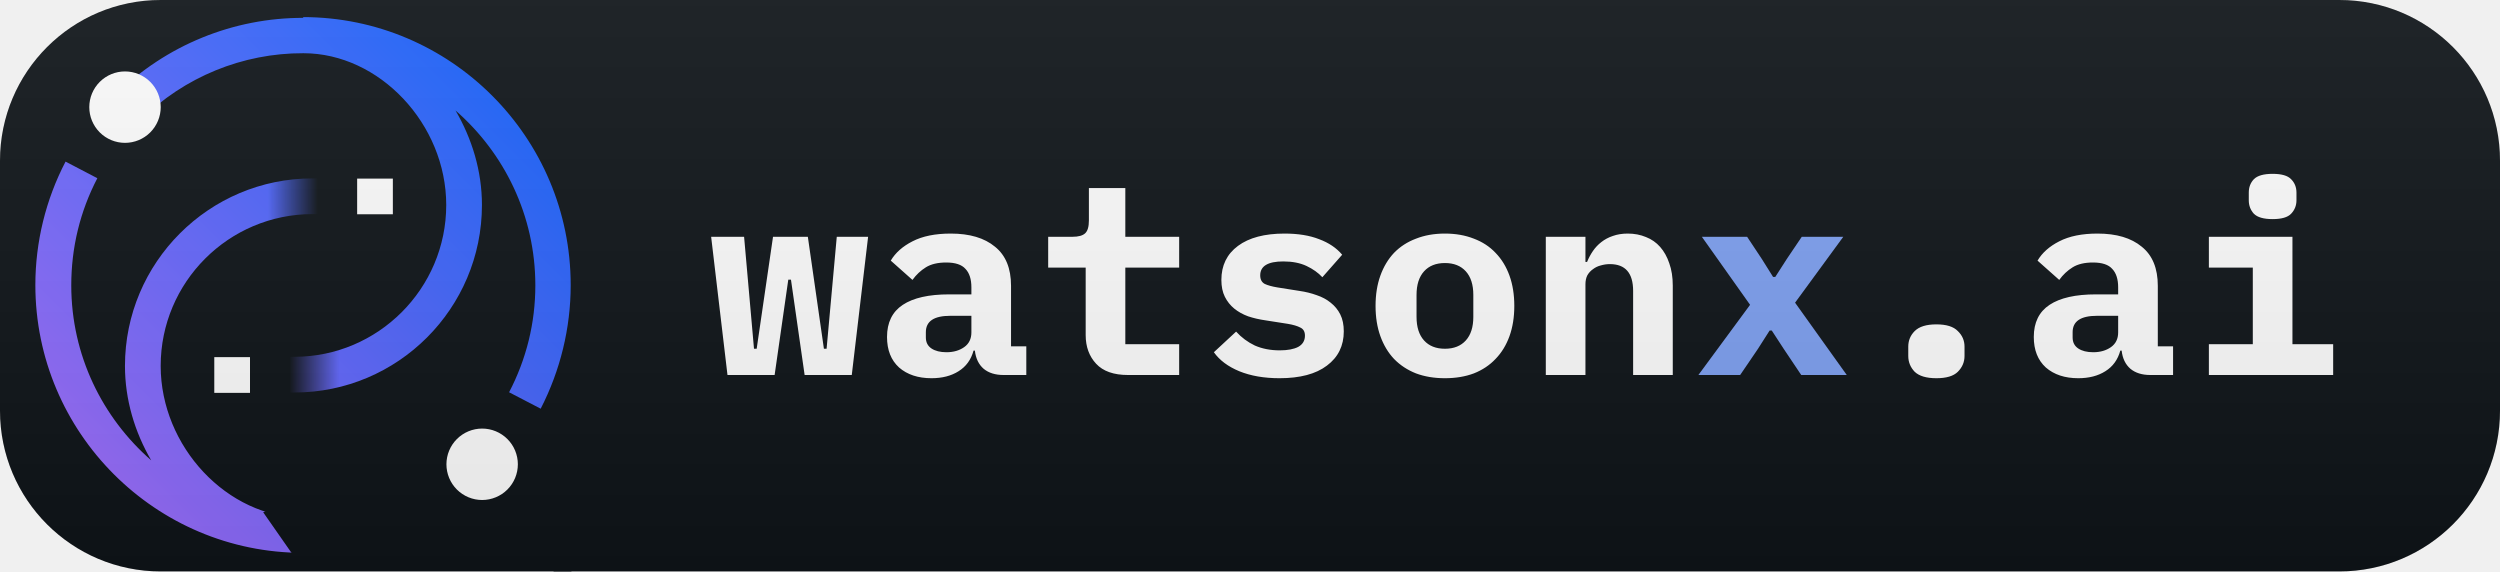
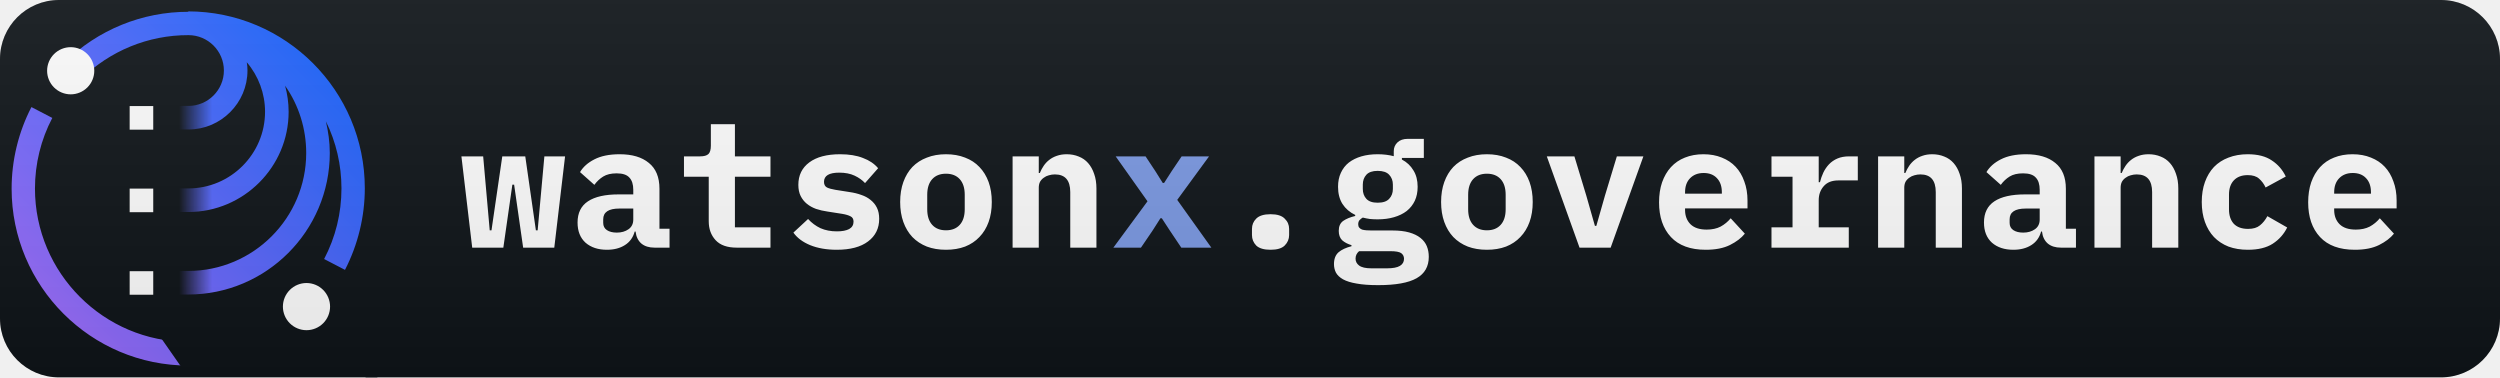
- <svg xmlns="http://www.w3.org/2000/svg" width="140" height="32" viewBox="0 0 140 32" fill="none">
-   <g clip-path="url(#clip0_119_110)">
-     <path d="M135 0H31V32H135C137.761 32 140 29.761 140 27V5C140 2.239 137.761 0 135 0Z" fill="#0F1418" />
-     <g clip-path="url(#clip1_119_110)">
+ <svg xmlns="http://www.w3.org/2000/svg" width="212" height="32" viewBox="0 0 212 32" fill="none">
+   <g clip-path="url(#clip0_119_142)">
+     <path d="M207 0H31V32H207C209.761 32 212 29.761 212 27V5C212 2.239 209.761 0 207 0Z" fill="#0F1418" />
+     <g clip-path="url(#clip1_119_142)">
      <rect width="32" height="32" fill="#0F1418" />
-       <g clip-path="url(#clip2_119_110)">
-         <mask id="mask0_119_110" style="mask-type:luminance" maskUnits="userSpaceOnUse" x="1" y="0" width="33" height="32">
-           <path d="M17 1C13.07 0.99 9.3 2.53 6.5 5.28L7.9 6.7C10.32 4.31 13.589 2.97 16.989 2.98C21.249 2.98 24.989 6.95 24.989 11.48C24.989 16.16 21.169 19.98 16.489 19.98H15.989V21.98H16.489C22.279 21.98 26.989 17.27 26.989 11.48C26.989 9.57 26.429 7.76 25.509 6.187C28.239 8.567 29.979 12.067 29.979 15.977C29.979 18.087 29.479 20.107 28.509 21.967L30.279 22.887C31.379 20.747 31.959 18.367 31.959 15.967C31.959 7.687 25.229 0.957 16.959 0.957L17 1Z" fill="white" />
-           <path d="M26.098 25.28C23.668 27.66 20.398 29 16.998 28.99C12.728 28.99 8.998 25.01 8.998 20.49C8.998 15.8 12.808 11.99 17.498 11.99H17.998V9.99H17.498C11.708 9.99 6.998 14.7 6.998 20.49C6.998 22.39 7.548 24.2 8.468 25.78C5.731 23.39 3.991 19.89 3.991 15.98C3.991 13.86 4.483 11.84 5.451 9.98L3.671 9.05C2.561 11.18 1.98 13.56 1.98 15.96C1.98 24.231 8.709 30.96 16.98 30.96C20.92 30.96 24.65 29.43 27.47 26.67L26.07 25.24L26.098 25.28Z" fill="white" />
-           <path d="M9 9L1 0H17L19.3 3.3L8.99 8.99L9 9Z" fill="url(#paint0_linear_119_110)" />
-           <path d="M25.05 23L33.05 32H17.05L14.74 28.69L25.045 22.995L25.05 23Z" fill="url(#paint1_linear_119_110)" />
-           <path d="M15 23V19H19V23H15Z" fill="url(#paint2_linear_119_110)" />
-           <path d="M19 9V13H15V9H19Z" fill="url(#paint3_linear_119_110)" />
+       <g clip-path="url(#clip2_119_142)">
+         <mask id="mask0_119_142" style="mask-type:luminance" maskUnits="userSpaceOnUse" x="-1" y="0" width="33" height="32">
+           <path d="M15.99 1C12.06 0.99 8.289 2.53 5.489 5.28L6.889 6.7C9.309 4.31 12.578 2.97 15.986 2.98C17.636 2.98 18.986 4.326 18.986 5.98C18.986 7.634 17.636 8.98 15.986 8.98H14.986V10.98H15.986C18.736 10.98 20.986 8.73 20.986 5.98C20.986 5.74 20.966 5.5 20.926 5.278C21.926 6.448 22.476 7.938 22.476 9.478C22.476 13.058 19.556 15.978 15.976 15.978H14.976V17.978H15.976C20.656 17.978 24.476 14.158 24.476 9.478C24.476 8.708 24.366 7.968 24.176 7.268C25.346 8.938 25.966 10.928 25.966 12.975C25.966 18.485 21.476 22.975 15.966 22.975H14.966V24.975H15.966C22.576 24.975 27.966 19.585 27.966 12.975C27.966 12.045 27.836 11.155 27.636 10.289C28.506 12.049 28.956 13.999 28.956 15.975C28.956 18.085 28.456 20.109 27.486 21.965L29.256 22.885C30.356 20.745 30.936 18.365 30.936 15.965C30.936 7.685 24.206 0.965 15.936 0.965L15.99 1Z" fill="white" />
+           <path d="M15.985 31C7.705 31 0.985 24.27 0.985 16C0.985 13.593 1.565 11.2 2.665 9.08L4.435 10C3.465 11.85 2.965 13.9 2.965 15.99C2.965 23.15 8.795 28.99 15.965 28.99C19.388 28.99 22.615 27.67 25.055 25.27L26.455 26.69C23.655 29.44 19.875 30.98 15.957 30.97L15.985 31Z" fill="white" />
+           <path d="M7.985 9L-0.015 0H15.985L18.285 3.3L7.975 8.99L7.985 9Z" fill="url(#paint0_linear_119_142)" />
+           <path d="M23.985 23L31.985 32H15.985L13.675 28.69L23.975 22.995L23.985 23Z" fill="url(#paint1_linear_119_142)" />
+           <path d="M13.99 19.005V15.005H17.99V19.005H13.99Z" fill="url(#paint2_linear_119_142)" />
+           <path d="M13.99 12.005V8.005H17.99V12.005H13.99Z" fill="url(#paint3_linear_119_142)" />
+           <path d="M13.99 26.005V22.005H17.99V26.005H13.99Z" fill="url(#paint4_linear_119_142)" />
        </mask>
-         <g mask="url(#mask0_119_110)">
-           <path d="M1 0H33V32H1V0Z" fill="url(#paint4_linear_119_110)" />
+         <g mask="url(#mask0_119_142)">
+           <path d="M0 0H32V32H0V0Z" fill="url(#paint5_linear_119_142)" />
        </g>
-         <path d="M7 4C6.47 4 5.961 4.211 5.586 4.586C5.211 4.961 5 5.47 5 6C5 6.53 5.211 7.039 5.586 7.414C5.961 7.789 6.47 8 7 8C7.53 8 8.039 7.789 8.414 7.414C8.789 7.039 9 6.53 9 6C9 5.47 8.789 4.961 8.414 4.586C8.039 4.211 7.53 4 7 4Z" fill="white" />
-         <path d="M27 24C26.47 24 25.961 24.211 25.586 24.586C25.211 24.961 25 25.47 25 26C25 26.53 25.211 27.039 25.586 27.414C25.961 27.789 26.47 28 27 28C27.53 28 28.039 27.789 28.414 27.414C28.789 27.039 29 26.53 29 26C29 25.47 28.789 24.961 28.414 24.586C28.039 24.211 27.53 24 27 24Z" fill="white" />
-         <path d="M14 20V22H12V20H14Z" fill="white" />
-         <path d="M22 10V12H20V10H22Z" fill="white" />
+         <path d="M5.995 4C5.465 4 4.956 4.211 4.581 4.586C4.206 4.961 3.995 5.47 3.995 6C3.995 6.53 4.206 7.039 4.581 7.414C4.956 7.789 5.465 8 5.995 8C6.525 8 7.034 7.789 7.409 7.414C7.784 7.039 7.995 6.53 7.995 6C7.995 5.47 7.784 4.961 7.409 4.586C7.034 4.211 6.525 4 5.995 4Z" fill="white" />
+         <path d="M25.99 24C25.46 24 24.951 24.211 24.576 24.586C24.201 24.961 23.99 25.47 23.99 26C23.99 26.53 24.201 27.039 24.576 27.414C24.951 27.789 25.46 28 25.99 28C26.52 28 27.029 27.789 27.404 27.414C27.779 27.039 27.99 26.53 27.99 26C27.99 25.47 27.779 24.961 27.404 24.586C27.029 24.211 26.52 24 25.99 24Z" fill="white" />
+         <path d="M12.995 22.995V24.995H10.995V22.995H12.995Z" fill="white" />
+         <path d="M12.995 8.995V10.995H10.995V8.995H12.995Z" fill="white" />
+         <path d="M12.995 15.995V17.995H10.995V15.995H12.995Z" fill="white" />
      </g>
    </g>
-     <path d="M39.824 13.26H41.669L42.224 19.53H42.374L43.289 13.26H45.239L46.139 19.53H46.289L46.859 13.26H48.614L47.699 21H45.059L44.294 15.66H44.144L43.379 21H40.739L39.824 13.26ZM56.198 21C55.738 21 55.368 20.885 55.088 20.655C54.808 20.415 54.643 20.075 54.593 19.635H54.518C54.378 20.145 54.098 20.53 53.678 20.79C53.268 21.05 52.763 21.18 52.163 21.18C51.413 21.18 50.808 20.98 50.348 20.58C49.898 20.17 49.673 19.6 49.673 18.87C49.673 18.06 49.968 17.46 50.558 17.07C51.148 16.68 52.013 16.485 53.153 16.485H54.398V16.095C54.398 15.635 54.288 15.29 54.068 15.06C53.858 14.82 53.498 14.7 52.988 14.7C52.518 14.7 52.138 14.79 51.848 14.97C51.558 15.15 51.308 15.385 51.098 15.675L49.883 14.595C50.143 14.155 50.548 13.795 51.098 13.515C51.658 13.225 52.373 13.08 53.243 13.08C54.303 13.08 55.128 13.325 55.718 13.815C56.318 14.295 56.618 15.025 56.618 16.005V19.395H57.473V21H56.198ZM53.003 19.725C53.393 19.725 53.723 19.63 53.993 19.44C54.263 19.25 54.398 18.975 54.398 18.615V17.685H53.213C52.303 17.685 51.848 17.99 51.848 18.6V18.9C51.848 19.17 51.953 19.375 52.163 19.515C52.373 19.655 52.653 19.725 53.003 19.725ZM63.168 21C62.368 21 61.773 20.79 61.383 20.37C60.993 19.95 60.798 19.415 60.798 18.765V14.985H58.698V13.26H60.063C60.393 13.26 60.628 13.195 60.768 13.065C60.908 12.935 60.978 12.695 60.978 12.345V10.53H63.018V13.26H66.033V14.985H63.018V19.275H66.033V21H63.168ZM71.652 21.18C70.792 21.18 70.042 21.05 69.402 20.79C68.772 20.53 68.297 20.175 67.977 19.725L69.222 18.57C69.522 18.9 69.872 19.16 70.272 19.35C70.682 19.53 71.147 19.62 71.667 19.62C72.107 19.62 72.452 19.555 72.702 19.425C72.952 19.285 73.077 19.075 73.077 18.795C73.077 18.575 72.992 18.425 72.822 18.345C72.652 18.255 72.417 18.185 72.117 18.135L70.872 17.94C70.522 17.89 70.197 17.815 69.897 17.715C69.597 17.605 69.337 17.46 69.117 17.28C68.897 17.1 68.722 16.88 68.592 16.62C68.462 16.36 68.397 16.045 68.397 15.675C68.397 14.865 68.707 14.23 69.327 13.77C69.947 13.31 70.817 13.08 71.937 13.08C72.697 13.08 73.342 13.185 73.872 13.395C74.412 13.595 74.842 13.885 75.162 14.265L74.052 15.525C73.822 15.275 73.527 15.065 73.167 14.895C72.807 14.725 72.372 14.64 71.862 14.64C71.002 14.64 70.572 14.9 70.572 15.42C70.572 15.65 70.657 15.81 70.827 15.9C70.997 15.98 71.232 16.045 71.532 16.095L72.762 16.29C73.112 16.34 73.437 16.42 73.737 16.53C74.037 16.63 74.297 16.77 74.517 16.95C74.747 17.13 74.927 17.35 75.057 17.61C75.187 17.87 75.252 18.185 75.252 18.555C75.252 19.365 74.937 20.005 74.307 20.475C73.687 20.945 72.802 21.18 71.652 21.18ZM80.916 21.18C80.316 21.18 79.776 21.09 79.296 20.91C78.816 20.72 78.406 20.45 78.066 20.1C77.736 19.75 77.481 19.325 77.301 18.825C77.121 18.325 77.031 17.76 77.031 17.13C77.031 16.5 77.121 15.935 77.301 15.435C77.481 14.935 77.736 14.51 78.066 14.16C78.406 13.81 78.816 13.545 79.296 13.365C79.776 13.175 80.316 13.08 80.916 13.08C81.516 13.08 82.056 13.175 82.536 13.365C83.016 13.545 83.421 13.81 83.751 14.16C84.091 14.51 84.351 14.935 84.531 15.435C84.711 15.935 84.801 16.5 84.801 17.13C84.801 17.76 84.711 18.325 84.531 18.825C84.351 19.325 84.091 19.75 83.751 20.1C83.421 20.45 83.016 20.72 82.536 20.91C82.056 21.09 81.516 21.18 80.916 21.18ZM80.916 19.53C81.416 19.53 81.806 19.375 82.086 19.065C82.366 18.755 82.506 18.315 82.506 17.745V16.515C82.506 15.945 82.366 15.505 82.086 15.195C81.806 14.885 81.416 14.73 80.916 14.73C80.416 14.73 80.026 14.885 79.746 15.195C79.466 15.505 79.326 15.945 79.326 16.515V17.745C79.326 18.315 79.466 18.755 79.746 19.065C80.026 19.375 80.416 19.53 80.916 19.53ZM86.565 21V13.26H88.785V14.67H88.875C88.965 14.45 89.075 14.245 89.205 14.055C89.335 13.865 89.49 13.7 89.67 13.56C89.86 13.41 90.075 13.295 90.315 13.215C90.565 13.125 90.845 13.08 91.155 13.08C91.525 13.08 91.865 13.145 92.175 13.275C92.485 13.395 92.75 13.58 92.97 13.83C93.19 14.08 93.36 14.385 93.48 14.745C93.61 15.105 93.675 15.52 93.675 15.99V21H91.455V16.29C91.455 15.29 91.02 14.79 90.15 14.79C89.98 14.79 89.81 14.815 89.64 14.865C89.48 14.905 89.335 14.975 89.205 15.075C89.075 15.165 88.97 15.28 88.89 15.42C88.82 15.56 88.785 15.725 88.785 15.915V21H86.565ZM108.438 21.18C107.878 21.18 107.473 21.06 107.223 20.82C106.983 20.57 106.863 20.275 106.863 19.935V19.41C106.863 19.07 106.983 18.78 107.223 18.54C107.473 18.29 107.878 18.165 108.438 18.165C108.998 18.165 109.398 18.29 109.638 18.54C109.888 18.78 110.013 19.07 110.013 19.41V19.935C110.013 20.275 109.888 20.57 109.638 20.82C109.398 21.06 108.998 21.18 108.438 21.18ZM120.417 21C119.957 21 119.587 20.885 119.307 20.655C119.027 20.415 118.862 20.075 118.812 19.635H118.737C118.597 20.145 118.317 20.53 117.897 20.79C117.487 21.05 116.982 21.18 116.382 21.18C115.632 21.18 115.027 20.98 114.567 20.58C114.117 20.17 113.892 19.6 113.892 18.87C113.892 18.06 114.187 17.46 114.777 17.07C115.367 16.68 116.232 16.485 117.372 16.485H118.617V16.095C118.617 15.635 118.507 15.29 118.287 15.06C118.077 14.82 117.717 14.7 117.207 14.7C116.737 14.7 116.357 14.79 116.067 14.97C115.777 15.15 115.527 15.385 115.317 15.675L114.102 14.595C114.362 14.155 114.767 13.795 115.317 13.515C115.877 13.225 116.592 13.08 117.462 13.08C118.522 13.08 119.347 13.325 119.937 13.815C120.537 14.295 120.837 15.025 120.837 16.005V19.395H121.692V21H120.417ZM117.222 19.725C117.612 19.725 117.942 19.63 118.212 19.44C118.482 19.25 118.617 18.975 118.617 18.615V17.685H117.432C116.522 17.685 116.067 17.99 116.067 18.6V18.9C116.067 19.17 116.172 19.375 116.382 19.515C116.592 19.655 116.872 19.725 117.222 19.725ZM127.267 12.27C126.767 12.27 126.417 12.17 126.217 11.97C126.027 11.76 125.932 11.51 125.932 11.22V10.785C125.932 10.485 126.027 10.235 126.217 10.035C126.417 9.835 126.767 9.735 127.267 9.735C127.767 9.735 128.112 9.835 128.302 10.035C128.502 10.235 128.602 10.485 128.602 10.785V11.22C128.602 11.51 128.502 11.76 128.302 11.97C128.112 12.17 127.767 12.27 127.267 12.27ZM123.697 19.275H126.157V14.985H123.697V13.26H128.377V19.275H130.657V21H123.697V19.275Z" fill="white" />
-     <path d="M95.109 21L98.004 17.07L95.304 13.26H97.839L98.664 14.505L99.294 15.51H99.414L100.059 14.505L100.899 13.26H103.224L100.524 16.95L103.419 21H100.869L99.894 19.545L99.219 18.51H99.099L98.439 19.545L97.449 21H95.109Z" fill="#7FA1F3" />
-     <path d="M135 0H5C2.239 0 0 2.239 0 5V27C0 29.761 2.239 32 5 32H135C137.761 32 140 29.761 140 27V5C140 2.239 137.761 0 135 0Z" fill="url(#paint5_linear_119_110)" />
+     <path d="M39.128 13.26H40.973L41.528 19.53H41.678L42.593 13.26H44.543L45.443 19.53H45.593L46.163 13.26H47.918L47.003 21H44.363L43.598 15.66H43.448L42.683 21H40.043L39.128 13.26ZM55.502 21C55.042 21 54.672 20.885 54.392 20.655C54.112 20.415 53.947 20.075 53.897 19.635H53.822C53.682 20.145 53.402 20.53 52.982 20.79C52.572 21.05 52.067 21.18 51.467 21.18C50.717 21.18 50.112 20.98 49.652 20.58C49.202 20.17 48.977 19.6 48.977 18.87C48.977 18.06 49.272 17.46 49.862 17.07C50.452 16.68 51.317 16.485 52.457 16.485H53.702V16.095C53.702 15.635 53.592 15.29 53.372 15.06C53.162 14.82 52.802 14.7 52.292 14.7C51.822 14.7 51.442 14.79 51.152 14.97C50.862 15.15 50.612 15.385 50.402 15.675L49.187 14.595C49.447 14.155 49.852 13.795 50.402 13.515C50.962 13.225 51.677 13.08 52.547 13.08C53.607 13.08 54.432 13.325 55.022 13.815C55.622 14.295 55.922 15.025 55.922 16.005V19.395H56.777V21H55.502ZM52.307 19.725C52.697 19.725 53.027 19.63 53.297 19.44C53.567 19.25 53.702 18.975 53.702 18.615V17.685H52.517C51.607 17.685 51.152 17.99 51.152 18.6V18.9C51.152 19.17 51.257 19.375 51.467 19.515C51.677 19.655 51.957 19.725 52.307 19.725ZM62.471 21C61.671 21 61.076 20.79 60.686 20.37C60.296 19.95 60.101 19.415 60.101 18.765V14.985H58.001V13.26H59.366C59.696 13.26 59.931 13.195 60.071 13.065C60.211 12.935 60.281 12.695 60.281 12.345V10.53H62.321V13.26H65.336V14.985H62.321V19.275H65.336V21H62.471ZM70.955 21.18C70.095 21.18 69.345 21.05 68.705 20.79C68.075 20.53 67.6 20.175 67.28 19.725L68.525 18.57C68.825 18.9 69.175 19.16 69.575 19.35C69.985 19.53 70.45 19.62 70.97 19.62C71.41 19.62 71.755 19.555 72.005 19.425C72.255 19.285 72.38 19.075 72.38 18.795C72.38 18.575 72.295 18.425 72.125 18.345C71.955 18.255 71.72 18.185 71.42 18.135L70.175 17.94C69.825 17.89 69.5 17.815 69.2 17.715C68.9 17.605 68.64 17.46 68.42 17.28C68.2 17.1 68.025 16.88 67.895 16.62C67.765 16.36 67.7 16.045 67.7 15.675C67.7 14.865 68.01 14.23 68.63 13.77C69.25 13.31 70.12 13.08 71.24 13.08C72 13.08 72.645 13.185 73.175 13.395C73.715 13.595 74.145 13.885 74.465 14.265L73.355 15.525C73.125 15.275 72.83 15.065 72.47 14.895C72.11 14.725 71.675 14.64 71.165 14.64C70.305 14.64 69.875 14.9 69.875 15.42C69.875 15.65 69.96 15.81 70.13 15.9C70.3 15.98 70.535 16.045 70.835 16.095L72.065 16.29C72.415 16.34 72.74 16.42 73.04 16.53C73.34 16.63 73.6 16.77 73.82 16.95C74.05 17.13 74.23 17.35 74.36 17.61C74.49 17.87 74.555 18.185 74.555 18.555C74.555 19.365 74.24 20.005 73.61 20.475C72.99 20.945 72.105 21.18 70.955 21.18ZM80.219 21.18C79.619 21.18 79.079 21.09 78.599 20.91C78.119 20.72 77.709 20.45 77.369 20.1C77.039 19.75 76.784 19.325 76.604 18.825C76.424 18.325 76.334 17.76 76.334 17.13C76.334 16.5 76.424 15.935 76.604 15.435C76.784 14.935 77.039 14.51 77.369 14.16C77.709 13.81 78.119 13.545 78.599 13.365C79.079 13.175 79.619 13.08 80.219 13.08C80.819 13.08 81.359 13.175 81.839 13.365C82.319 13.545 82.724 13.81 83.054 14.16C83.394 14.51 83.654 14.935 83.834 15.435C84.014 15.935 84.104 16.5 84.104 17.13C84.104 17.76 84.014 18.325 83.834 18.825C83.654 19.325 83.394 19.75 83.054 20.1C82.724 20.45 82.319 20.72 81.839 20.91C81.359 21.09 80.819 21.18 80.219 21.18ZM80.219 19.53C80.719 19.53 81.109 19.375 81.389 19.065C81.669 18.755 81.809 18.315 81.809 17.745V16.515C81.809 15.945 81.669 15.505 81.389 15.195C81.109 14.885 80.719 14.73 80.219 14.73C79.719 14.73 79.329 14.885 79.049 15.195C78.769 15.505 78.629 15.945 78.629 16.515V17.745C78.629 18.315 78.769 18.755 79.049 19.065C79.329 19.375 79.719 19.53 80.219 19.53ZM85.868 21V13.26H88.088V14.67H88.178C88.268 14.45 88.378 14.245 88.508 14.055C88.638 13.865 88.793 13.7 88.973 13.56C89.163 13.41 89.378 13.295 89.618 13.215C89.868 13.125 90.148 13.08 90.458 13.08C90.828 13.08 91.168 13.145 91.478 13.275C91.788 13.395 92.053 13.58 92.273 13.83C92.493 14.08 92.663 14.385 92.783 14.745C92.913 15.105 92.978 15.52 92.978 15.99V21H90.758V16.29C90.758 15.29 90.323 14.79 89.453 14.79C89.283 14.79 89.113 14.815 88.943 14.865C88.783 14.905 88.638 14.975 88.508 15.075C88.378 15.165 88.273 15.28 88.193 15.42C88.123 15.56 88.088 15.725 88.088 15.915V21H85.868ZM107.742 21.18C107.182 21.18 106.777 21.06 106.527 20.82C106.287 20.57 106.167 20.275 106.167 19.935V19.41C106.167 19.07 106.287 18.78 106.527 18.54C106.777 18.29 107.182 18.165 107.742 18.165C108.302 18.165 108.702 18.29 108.942 18.54C109.192 18.78 109.317 19.07 109.317 19.41V19.935C109.317 20.275 109.192 20.57 108.942 20.82C108.702 21.06 108.302 21.18 107.742 21.18ZM121.161 21.78C121.161 22.6 120.816 23.205 120.126 23.595C119.436 23.985 118.351 24.18 116.871 24.18C116.131 24.18 115.521 24.135 115.041 24.045C114.561 23.965 114.176 23.845 113.886 23.685C113.606 23.525 113.406 23.335 113.286 23.115C113.176 22.895 113.121 22.655 113.121 22.395C113.121 21.955 113.251 21.62 113.511 21.39C113.771 21.17 114.136 21 114.606 20.88V20.79C114.276 20.69 114.011 20.55 113.811 20.37C113.621 20.18 113.526 19.915 113.526 19.575C113.526 19.195 113.651 18.915 113.901 18.735C114.161 18.555 114.501 18.415 114.921 18.315V18.225C114.461 18.005 114.101 17.695 113.841 17.295C113.591 16.895 113.466 16.41 113.466 15.84C113.466 15.39 113.546 14.995 113.706 14.655C113.866 14.305 114.091 14.015 114.381 13.785C114.681 13.555 115.036 13.38 115.446 13.26C115.856 13.14 116.316 13.08 116.826 13.08C117.316 13.08 117.771 13.135 118.191 13.245V12.825C118.191 12.525 118.296 12.275 118.506 12.075C118.716 11.875 119.006 11.775 119.376 11.775H120.741V13.395H118.881V13.53C119.301 13.75 119.626 14.055 119.856 14.445C120.096 14.825 120.216 15.29 120.216 15.84C120.216 16.29 120.136 16.685 119.976 17.025C119.816 17.365 119.586 17.655 119.286 17.895C118.986 18.125 118.626 18.3 118.206 18.42C117.796 18.54 117.336 18.6 116.826 18.6C116.596 18.6 116.376 18.59 116.166 18.57C115.956 18.54 115.756 18.5 115.566 18.45C115.456 18.51 115.361 18.585 115.281 18.675C115.211 18.765 115.176 18.88 115.176 19.02C115.176 19.14 115.206 19.235 115.266 19.305C115.326 19.375 115.406 19.43 115.506 19.47C115.616 19.5 115.741 19.52 115.881 19.53C116.021 19.54 116.166 19.545 116.316 19.545H118.086C118.636 19.545 119.106 19.6 119.496 19.71C119.886 19.82 120.206 19.975 120.456 20.175C120.706 20.375 120.886 20.61 120.996 20.88C121.106 21.15 121.161 21.45 121.161 21.78ZM119.061 21.945C119.061 21.745 118.981 21.585 118.821 21.465C118.661 21.355 118.356 21.3 117.906 21.3H115.251C115.051 21.47 114.951 21.68 114.951 21.93C114.951 22.17 115.051 22.365 115.251 22.515C115.461 22.675 115.811 22.755 116.301 22.755H117.606C118.116 22.755 118.486 22.685 118.716 22.545C118.946 22.405 119.061 22.205 119.061 21.945ZM116.826 17.19C117.276 17.19 117.601 17.08 117.801 16.86C118.011 16.64 118.116 16.36 118.116 16.02V15.66C118.116 15.32 118.011 15.04 117.801 14.82C117.601 14.6 117.276 14.49 116.826 14.49C116.386 14.49 116.066 14.6 115.866 14.82C115.666 15.04 115.566 15.32 115.566 15.66V16.02C115.566 16.36 115.666 16.64 115.866 16.86C116.066 17.08 116.386 17.19 116.826 17.19ZM126.09 21.18C125.49 21.18 124.95 21.09 124.47 20.91C123.99 20.72 123.58 20.45 123.24 20.1C122.91 19.75 122.655 19.325 122.475 18.825C122.295 18.325 122.205 17.76 122.205 17.13C122.205 16.5 122.295 15.935 122.475 15.435C122.655 14.935 122.91 14.51 123.24 14.16C123.58 13.81 123.99 13.545 124.47 13.365C124.95 13.175 125.49 13.08 126.09 13.08C126.69 13.08 127.23 13.175 127.71 13.365C128.19 13.545 128.595 13.81 128.925 14.16C129.265 14.51 129.525 14.935 129.705 15.435C129.885 15.935 129.975 16.5 129.975 17.13C129.975 17.76 129.885 18.325 129.705 18.825C129.525 19.325 129.265 19.75 128.925 20.1C128.595 20.45 128.19 20.72 127.71 20.91C127.23 21.09 126.69 21.18 126.09 21.18ZM126.09 19.53C126.59 19.53 126.98 19.375 127.26 19.065C127.54 18.755 127.68 18.315 127.68 17.745V16.515C127.68 15.945 127.54 15.505 127.26 15.195C126.98 14.885 126.59 14.73 126.09 14.73C125.59 14.73 125.2 14.885 124.92 15.195C124.64 15.505 124.5 15.945 124.5 16.515V17.745C124.5 18.315 124.64 18.755 124.92 19.065C125.2 19.375 125.59 19.53 126.09 19.53ZM133.944 21L131.169 13.26H133.509L134.514 16.575L135.249 19.155H135.369L136.104 16.575L137.109 13.26H139.359L136.584 21H133.944ZM144.648 21.18C143.348 21.18 142.363 20.82 141.693 20.1C141.023 19.38 140.688 18.4 140.688 17.16C140.688 16.53 140.773 15.965 140.943 15.465C141.123 14.955 141.373 14.525 141.693 14.175C142.023 13.815 142.418 13.545 142.878 13.365C143.348 13.175 143.873 13.08 144.453 13.08C145.033 13.08 145.553 13.175 146.013 13.365C146.473 13.545 146.863 13.805 147.183 14.145C147.503 14.485 147.748 14.9 147.918 15.39C148.098 15.87 148.188 16.41 148.188 17.01V17.67H142.893V17.805C142.893 18.305 143.048 18.71 143.358 19.02C143.668 19.32 144.123 19.47 144.723 19.47C145.183 19.47 145.578 19.385 145.908 19.215C146.238 19.035 146.523 18.8 146.763 18.51L147.963 19.815C147.663 20.185 147.243 20.505 146.703 20.775C146.163 21.045 145.478 21.18 144.648 21.18ZM144.468 14.67C143.988 14.67 143.603 14.82 143.313 15.12C143.033 15.41 142.893 15.805 142.893 16.305V16.425H146.013V16.305C146.013 15.795 145.873 15.395 145.593 15.105C145.323 14.815 144.948 14.67 144.468 14.67ZM150.222 19.275H152.007V14.985H150.222V13.26H154.227V15.45H154.332C154.402 15.17 154.497 14.9 154.617 14.64C154.747 14.37 154.907 14.135 155.097 13.935C155.297 13.725 155.537 13.56 155.817 13.44C156.097 13.32 156.427 13.26 156.807 13.26H157.542V15.3H155.892C155.342 15.3 154.927 15.465 154.647 15.795C154.367 16.115 154.227 16.51 154.227 16.98V19.275H156.777V21H150.222V19.275ZM159.262 21V13.26H161.482V14.67H161.572C161.662 14.45 161.772 14.245 161.902 14.055C162.032 13.865 162.187 13.7 162.367 13.56C162.557 13.41 162.772 13.295 163.012 13.215C163.262 13.125 163.542 13.08 163.852 13.08C164.222 13.08 164.562 13.145 164.872 13.275C165.182 13.395 165.447 13.58 165.667 13.83C165.887 14.08 166.057 14.385 166.177 14.745C166.307 15.105 166.372 15.52 166.372 15.99V21H164.152V16.29C164.152 15.29 163.717 14.79 162.847 14.79C162.677 14.79 162.507 14.815 162.337 14.865C162.177 14.905 162.032 14.975 161.902 15.075C161.772 15.165 161.667 15.28 161.587 15.42C161.517 15.56 161.482 15.725 161.482 15.915V21H159.262ZM174.766 21C174.306 21 173.936 20.885 173.656 20.655C173.376 20.415 173.211 20.075 173.161 19.635H173.086C172.946 20.145 172.666 20.53 172.246 20.79C171.836 21.05 171.331 21.18 170.731 21.18C169.981 21.18 169.376 20.98 168.916 20.58C168.466 20.17 168.241 19.6 168.241 18.87C168.241 18.06 168.536 17.46 169.126 17.07C169.716 16.68 170.581 16.485 171.721 16.485H172.966V16.095C172.966 15.635 172.856 15.29 172.636 15.06C172.426 14.82 172.066 14.7 171.556 14.7C171.086 14.7 170.706 14.79 170.416 14.97C170.126 15.15 169.876 15.385 169.666 15.675L168.451 14.595C168.711 14.155 169.116 13.795 169.666 13.515C170.226 13.225 170.941 13.08 171.811 13.08C172.871 13.08 173.696 13.325 174.286 13.815C174.886 14.295 175.186 15.025 175.186 16.005V19.395H176.041V21H174.766ZM171.571 19.725C171.961 19.725 172.291 19.63 172.561 19.44C172.831 19.25 172.966 18.975 172.966 18.615V17.685H171.781C170.871 17.685 170.416 17.99 170.416 18.6V18.9C170.416 19.17 170.521 19.375 170.731 19.515C170.941 19.655 171.221 19.725 171.571 19.725ZM177.61 21V13.26H179.83V14.67H179.92C180.01 14.45 180.12 14.245 180.25 14.055C180.38 13.865 180.535 13.7 180.715 13.56C180.905 13.41 181.12 13.295 181.36 13.215C181.61 13.125 181.89 13.08 182.2 13.08C182.57 13.08 182.91 13.145 183.22 13.275C183.53 13.395 183.795 13.58 184.015 13.83C184.235 14.08 184.405 14.385 184.525 14.745C184.655 15.105 184.72 15.52 184.72 15.99V21H182.5V16.29C182.5 15.29 182.065 14.79 181.195 14.79C181.025 14.79 180.855 14.815 180.685 14.865C180.525 14.905 180.38 14.975 180.25 15.075C180.12 15.165 180.015 15.28 179.935 15.42C179.865 15.56 179.83 15.725 179.83 15.915V21H177.61ZM190.624 21.18C190.014 21.18 189.464 21.09 188.974 20.91C188.494 20.72 188.084 20.45 187.744 20.1C187.414 19.75 187.159 19.325 186.979 18.825C186.799 18.325 186.709 17.76 186.709 17.13C186.709 16.5 186.799 15.935 186.979 15.435C187.159 14.935 187.414 14.51 187.744 14.16C188.084 13.81 188.494 13.545 188.974 13.365C189.464 13.175 190.009 13.08 190.609 13.08C191.459 13.08 192.139 13.255 192.649 13.605C193.169 13.945 193.564 14.4 193.834 14.97L192.124 15.9C191.984 15.6 191.799 15.35 191.569 15.15C191.349 14.95 191.029 14.85 190.609 14.85C190.099 14.85 189.704 15 189.424 15.3C189.154 15.59 189.019 15.99 189.019 16.5V17.76C189.019 18.27 189.154 18.675 189.424 18.975C189.704 19.265 190.109 19.41 190.639 19.41C191.069 19.41 191.404 19.31 191.644 19.11C191.894 18.91 192.104 18.65 192.274 18.33L193.954 19.29C193.674 19.86 193.264 20.32 192.724 20.67C192.194 21.01 191.494 21.18 190.624 21.18ZM199.693 21.18C198.393 21.18 197.408 20.82 196.738 20.1C196.068 19.38 195.733 18.4 195.733 17.16C195.733 16.53 195.818 15.965 195.988 15.465C196.168 14.955 196.418 14.525 196.738 14.175C197.068 13.815 197.463 13.545 197.923 13.365C198.393 13.175 198.918 13.08 199.498 13.08C200.078 13.08 200.598 13.175 201.058 13.365C201.518 13.545 201.908 13.805 202.228 14.145C202.548 14.485 202.793 14.9 202.963 15.39C203.143 15.87 203.233 16.41 203.233 17.01V17.67H197.938V17.805C197.938 18.305 198.093 18.71 198.403 19.02C198.713 19.32 199.168 19.47 199.768 19.47C200.228 19.47 200.623 19.385 200.953 19.215C201.283 19.035 201.568 18.8 201.808 18.51L203.008 19.815C202.708 20.185 202.288 20.505 201.748 20.775C201.208 21.045 200.523 21.18 199.693 21.18ZM199.513 14.67C199.033 14.67 198.648 14.82 198.358 15.12C198.078 15.41 197.938 15.805 197.938 16.305V16.425H201.058V16.305C201.058 15.795 200.918 15.395 200.638 15.105C200.368 14.815 199.993 14.67 199.513 14.67Z" fill="white" />
+     <path d="M94.413 21L97.308 17.07L94.608 13.26H97.143L97.968 14.505L98.598 15.51H98.718L99.363 14.505L100.203 13.26H102.528L99.828 16.95L102.723 21H100.173L99.198 19.545L98.523 18.51H98.403L97.743 19.545L96.753 21H94.413Z" fill="#7C9AE4" />
+     <path d="M207 0H5C2.239 0 0 2.239 0 5V27C0 29.761 2.239 32 5 32H207C209.761 32 212 29.761 212 27V5C212 2.239 209.761 0 207 0Z" fill="url(#paint6_linear_119_142)" />
  </g>
  <defs>
-     <linearGradient id="paint0_linear_119_110" x1="1187.53" y1="2863.17" x2="1200.83" y2="2845.11" gradientUnits="userSpaceOnUse">
+     <linearGradient id="paint0_linear_119_142" x1="1186.52" y1="2863.17" x2="1199.82" y2="2845.11" gradientUnits="userSpaceOnUse">
      <stop offset="0.32" />
      <stop offset="0.9" stop-opacity="0" />
    </linearGradient>
-     <linearGradient id="paint1_linear_119_110" x1="278.789" y1="1578.59" x2="265.489" y2="1596.64" gradientUnits="userSpaceOnUse">
+     <linearGradient id="paint1_linear_119_142" x1="-947.808" y1="996.353" x2="-958.215" y2="1003.99" gradientUnits="userSpaceOnUse">
      <stop offset="0.32" />
      <stop offset="0.9" stop-opacity="0" />
    </linearGradient>
-     <linearGradient id="paint2_linear_119_110" x1="19" y1="21" x2="15" y2="21" gradientUnits="userSpaceOnUse">
+     <linearGradient id="paint2_linear_119_142" x1="17.99" y1="16.995" x2="13.99" y2="16.995" gradientUnits="userSpaceOnUse">
      <stop stop-opacity="0" />
      <stop offset="0.7" />
    </linearGradient>
-     <linearGradient id="paint3_linear_119_110" x1="15" y1="11" x2="19" y2="11" gradientUnits="userSpaceOnUse">
+     <linearGradient id="paint3_linear_119_142" x1="17.99" y1="9.995" x2="13.99" y2="9.995" gradientUnits="userSpaceOnUse">
      <stop stop-opacity="0" />
      <stop offset="0.7" />
    </linearGradient>
-     <linearGradient id="paint4_linear_119_110" x1="1" y1="32" x2="33" y2="0" gradientUnits="userSpaceOnUse">
+     <linearGradient id="paint4_linear_119_142" x1="17.99" y1="23.995" x2="13.99" y2="23.995" gradientUnits="userSpaceOnUse">
+       <stop stop-opacity="0" />
+       <stop offset="0.7" />
+     </linearGradient>
+     <linearGradient id="paint5_linear_119_142" x1="0" y1="32" x2="32" y2="0" gradientUnits="userSpaceOnUse">
      <stop offset="0.1" stop-color="#A56EFF" />
      <stop offset="0.9" stop-color="#0F62FE" />
    </linearGradient>
-     <linearGradient id="paint5_linear_119_110" x1="0" y1="0" x2="0" y2="32" gradientUnits="userSpaceOnUse">
+     <linearGradient id="paint6_linear_119_142" x1="0" y1="0" x2="0" y2="32" gradientUnits="userSpaceOnUse">
      <stop stop-color="#BBBBBB" stop-opacity="0.1" />
      <stop offset="1" stop-opacity="0.1" />
    </linearGradient>
-     <clipPath id="clip0_119_110">
-       <path d="M0 9C0 4.029 4.029 0 9 0H131C135.971 0 140 4.029 140 9V23C140 27.971 135.971 32 131 32H9C4.029 32 0 27.971 0 23V9Z" fill="white" />
+     <clipPath id="clip0_119_142">
+       <rect width="212" height="32" rx="5" fill="white" />
    </clipPath>
-     <clipPath id="clip1_119_110">
+     <clipPath id="clip1_119_142">
      <rect width="32" height="32" fill="white" />
    </clipPath>
-     <clipPath id="clip2_119_110">
-       <rect width="32" height="32" fill="white" transform="translate(1)" />
+     <clipPath id="clip2_119_142">
+       <rect width="32" height="32" fill="white" />
    </clipPath>
  </defs>
</svg>
